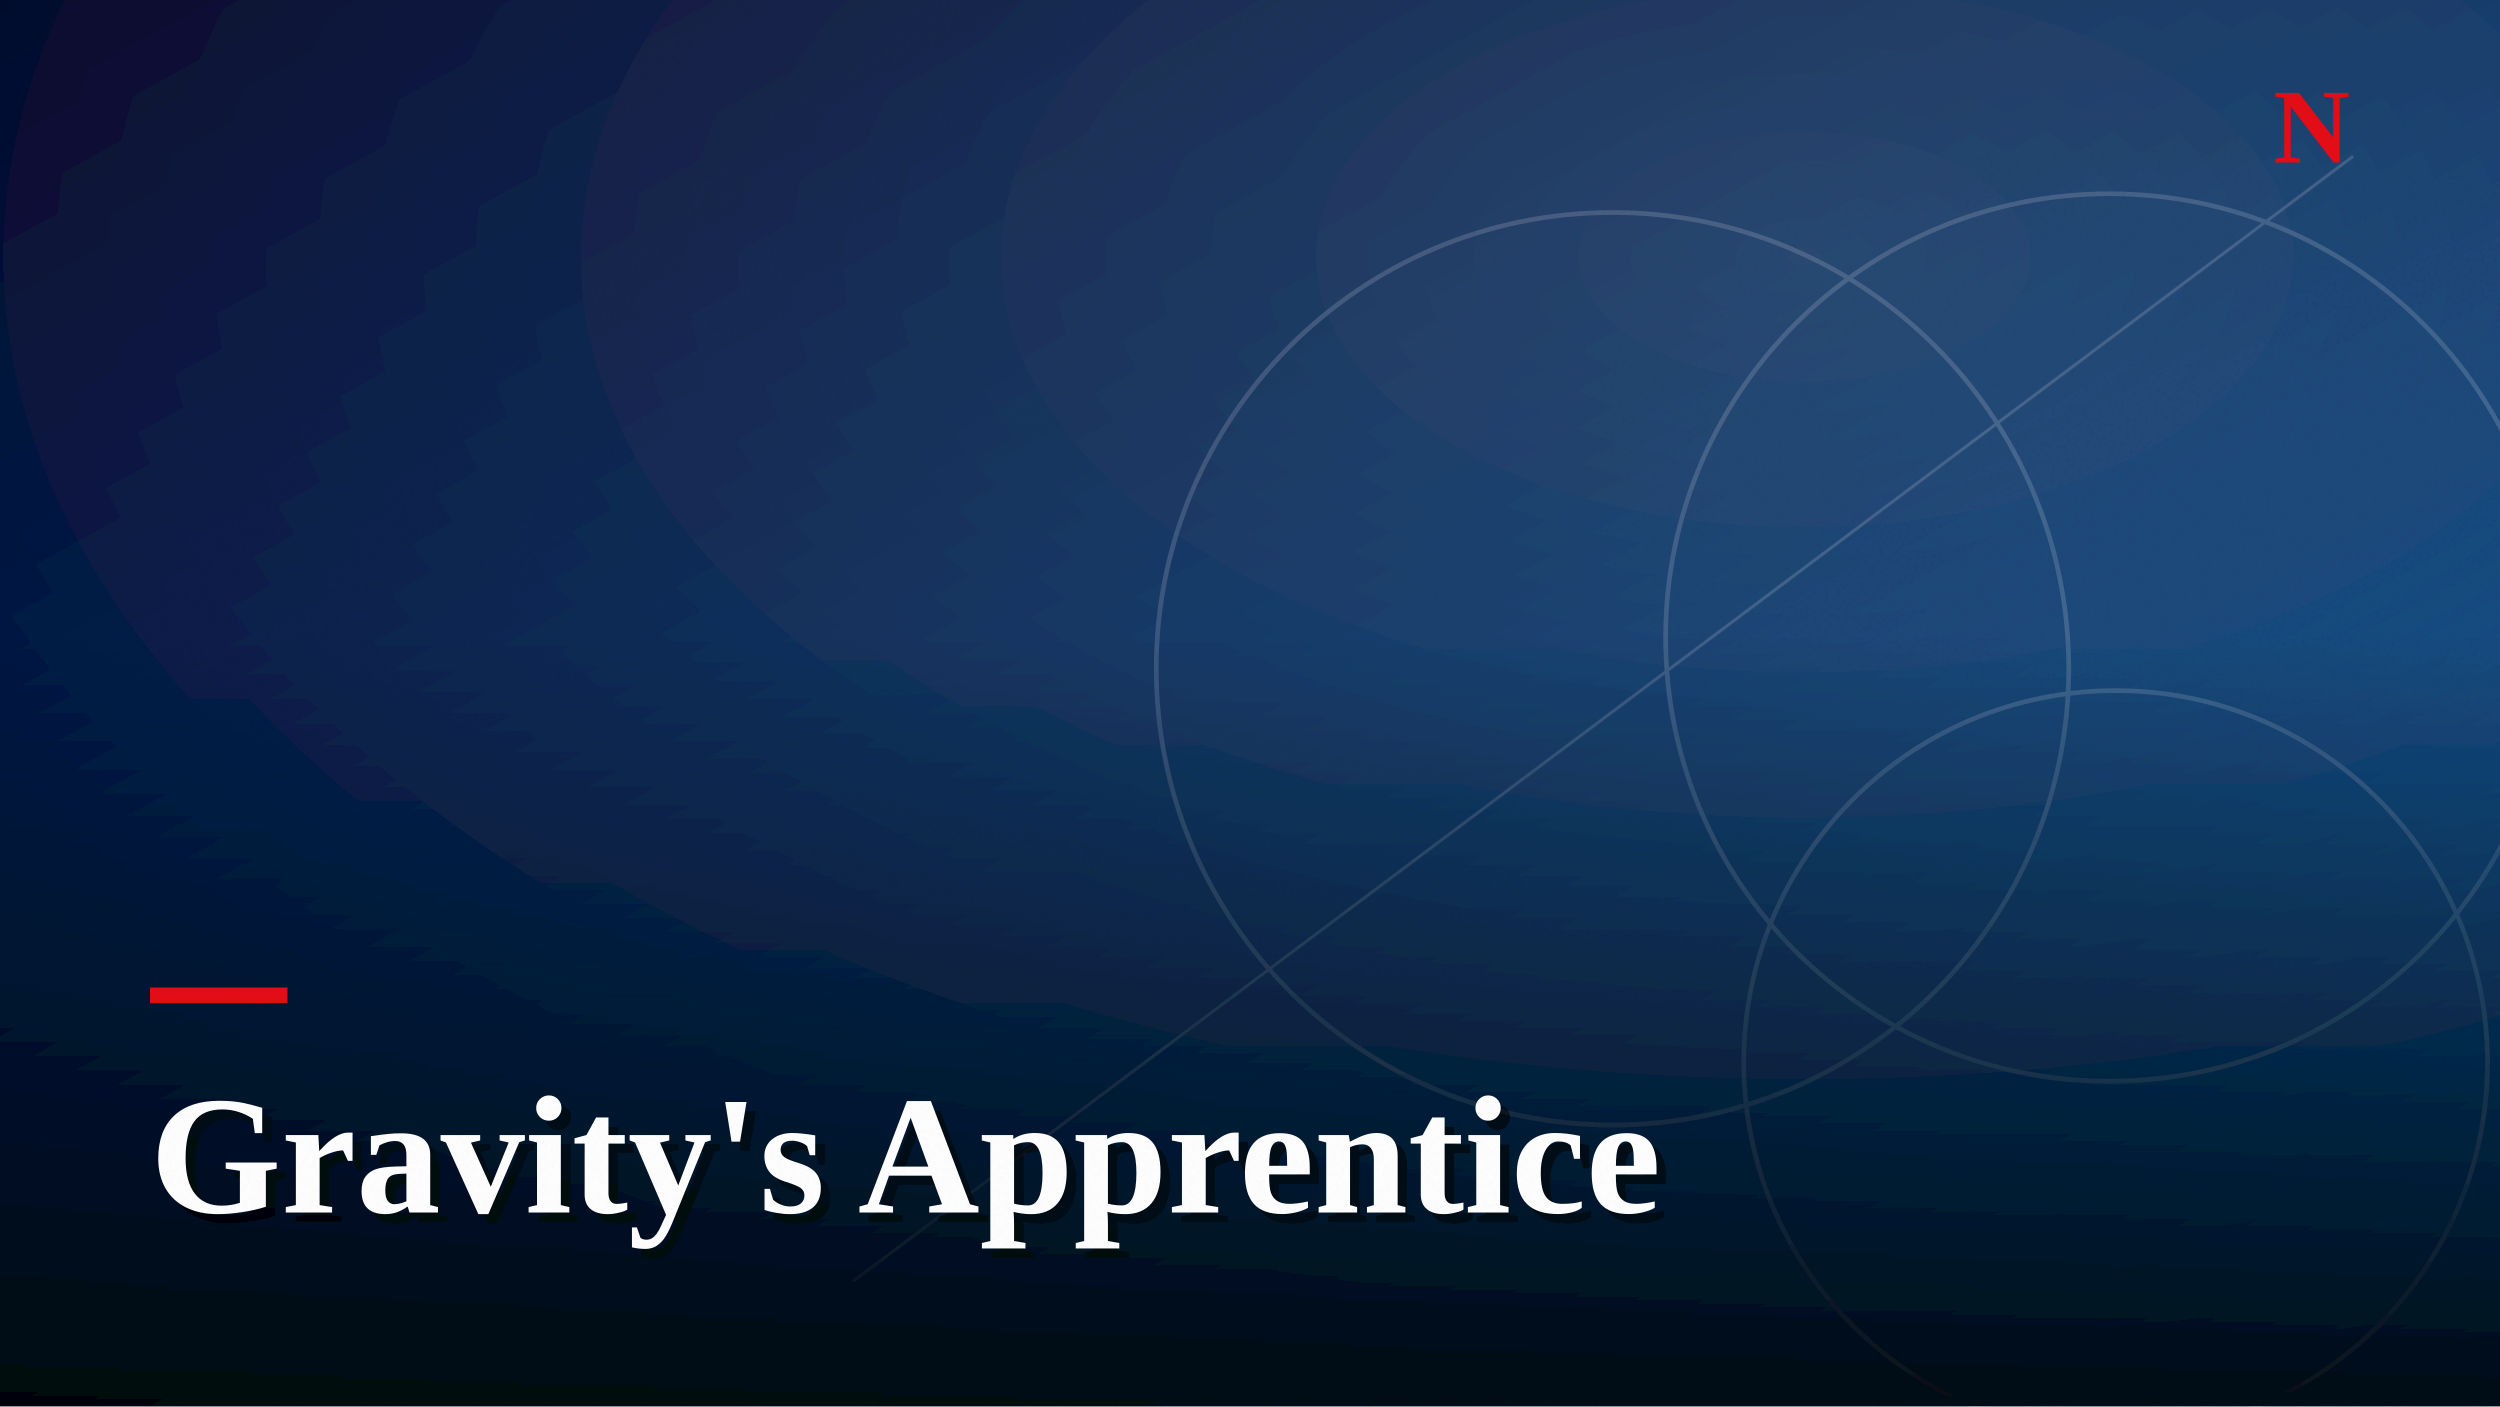
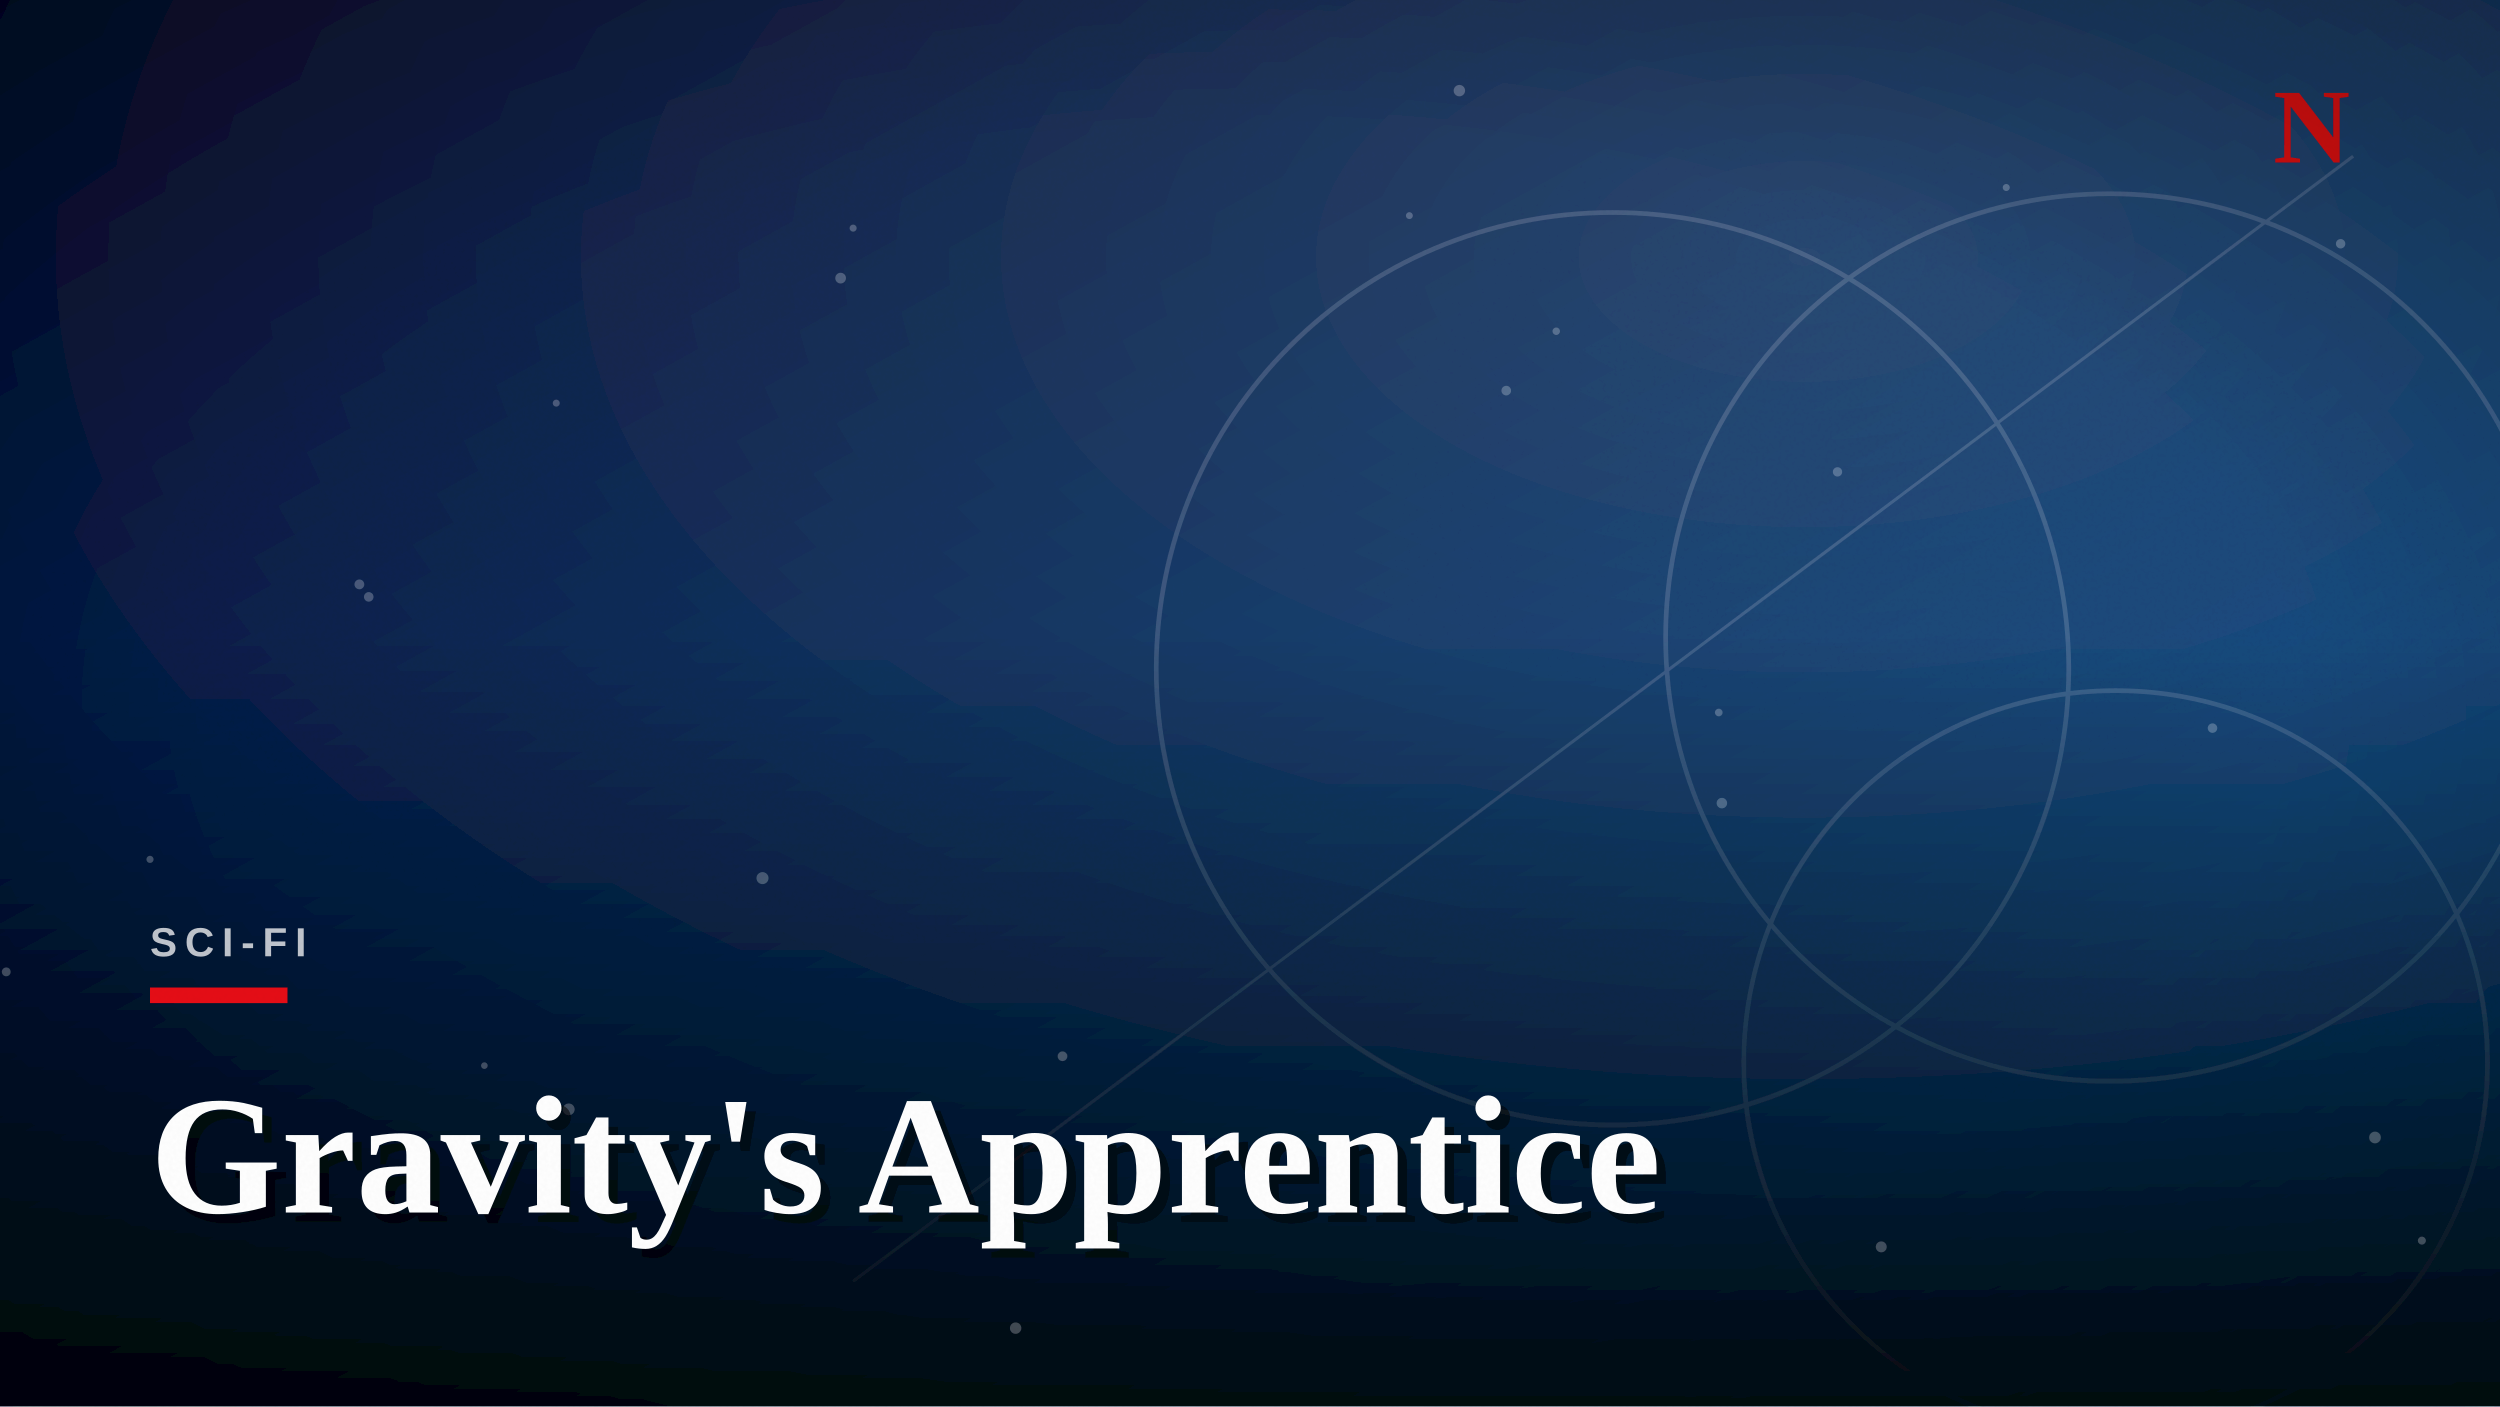
<svg xmlns="http://www.w3.org/2000/svg" viewBox="0 0 800 450" role="img" aria-label="Gravity's Apprentice backdrop">
  <defs>
    <linearGradient id="bg" x1="0" y1="0" x2="1" y2="1">
      <stop offset="0" stop-color="#000428" />
+       <stop offset="0.5" stop-color="#00295d" />
      <stop offset="1" stop-color="#004e92" />
    </linearGradient>
    <radialGradient id="glow" cx="0.72" cy="0.18" r="0.85">
      <stop offset="0" stop-color="#ffffff" stop-opacity="0.16" />
      <stop offset="1" stop-color="#ffffff" stop-opacity="0" />
+     </radialGradient>
+     <radialGradient id="vignette" cx="0.5" cy="0.5" r="0.75">
+       <stop offset="0.55" stop-color="#000000" stop-opacity="0" />
+       <stop offset="1" stop-color="#000000" stop-opacity="0.35" />
    </radialGradient>
    <linearGradient id="fade" x1="0" y1="0" x2="0" y2="1">
      <stop offset="0.45" stop-color="#000000" stop-opacity="0" />
      <stop offset="1" stop-color="#000000" stop-opacity="0.85" />
    </linearGradient>
    <filter id="grain">
      <feTurbulence type="fractalNoise" baseFrequency="0.8" numOctaves="2" />
      <feColorMatrix type="matrix" values="0 0 0 0 0  0 0 0 0 0  0 0 0 0 0  0 0 0 0.05 0" />
      <feComposite operator="over" in2="SourceGraphic" />
    </filter>
  </defs>
  <g filter="url(#grain)">
    <rect width="800" height="450" fill="url(#bg)" />
    <rect width="800" height="450" fill="url(#glow)" />
    <g opacity="0.16" stroke="#ffffff" fill="none">
      <circle cx="677" cy="340" r="119" fill="none" stroke="#ffffff" stroke-width="1.5" />
      <circle cx="516" cy="214" r="146" fill="none" stroke="#ffffff" stroke-width="1.5" />
      <circle cx="675" cy="204" r="142" fill="none" stroke="#ffffff" stroke-width="1.5" />
      <line x1="273" y1="410" x2="753" y2="50" stroke="#ffffff" stroke-width="1" />
    </g>
    <text x="752" y="52" font-family="Georgia, 'Times New Roman', serif" font-size="34" font-weight="700" fill="#E50914" text-anchor="end">N</text>
+     <rect width="800" height="450" fill="url(#vignette)" />
    <rect width="800" height="450" fill="url(#fade)" />
+     <circle cx="325" cy="425" r="1.83" fill="#ffffff" opacity="0.25" />
+     <circle cx="642" cy="60" r="1.13" fill="#ffffff" opacity="0.25" />
+     <circle cx="48" cy="275" r="1.14" fill="#ffffff" opacity="0.25" />
+     <circle cx="118" cy="191" r="1.53" fill="#ffffff" opacity="0.25" />
+     <circle cx="760" cy="364" r="1.87" fill="#ffffff" opacity="0.25" />
+     <circle cx="588" cy="151" r="1.49" fill="#ffffff" opacity="0.25" />
+     <circle cx="115" cy="187" r="1.57" fill="#ffffff" opacity="0.25" />
+     <circle cx="182" cy="355" r="1.89" fill="#ffffff" opacity="0.25" />
+     <circle cx="2" cy="311" r="1.41" fill="#ffffff" opacity="0.25" />
+     <circle cx="749" cy="78" r="1.51" fill="#ffffff" opacity="0.25" />
+     <circle cx="551" cy="257" r="1.69" fill="#ffffff" opacity="0.25" />
+     <circle cx="178" cy="129" r="1.12" fill="#ffffff" opacity="0.25" />
+     <circle cx="550" cy="228" r="1.22" fill="#ffffff" opacity="0.25" />
+     <circle cx="498" cy="106" r="1.19" fill="#ffffff" opacity="0.25" />
+     <circle cx="775" cy="397" r="1.28" fill="#ffffff" opacity="0.25" />
+     <circle cx="708" cy="233" r="1.52" fill="#ffffff" opacity="0.25" />
+     <circle cx="340" cy="338" r="1.54" fill="#ffffff" opacity="0.25" />
+     <circle cx="451" cy="69" r="1.11" fill="#ffffff" opacity="0.25" />
+     <circle cx="467" cy="29" r="1.82" fill="#ffffff" opacity="0.25" />
+     <circle cx="602" cy="399" r="1.75" fill="#ffffff" opacity="0.25" />
+     <circle cx="482" cy="125" r="1.54" fill="#ffffff" opacity="0.25" />
+     <circle cx="273" cy="73" r="1.13" fill="#ffffff" opacity="0.25" />
+     <circle cx="244" cy="281" r="1.93" fill="#ffffff" opacity="0.25" />
+     <circle cx="269" cy="89" r="1.71" fill="#ffffff" opacity="0.25" />
+     <circle cx="155" cy="341" r="1.06" fill="#ffffff" opacity="0.25" />
    <rect x="48" y="316" width="44" height="5" fill="#E50914" />
+     <text x="48" y="306" font-family="Arial, Helvetica, sans-serif" font-size="13" font-weight="600" letter-spacing="2.5" fill="rgba(255,255,255,0.75)">SCI-FI</text>
    <text x="51" y="391" font-family="Georgia, 'Times New Roman', serif" font-size="54" font-weight="700" fill="rgba(0,0,0,0.55)">Gravity's Apprentice</text>
    <text x="48" y="388" font-family="Georgia, 'Times New Roman', serif" font-size="54" font-weight="700" fill="#ffffff">Gravity's Apprentice</text>
  </g>
</svg>
